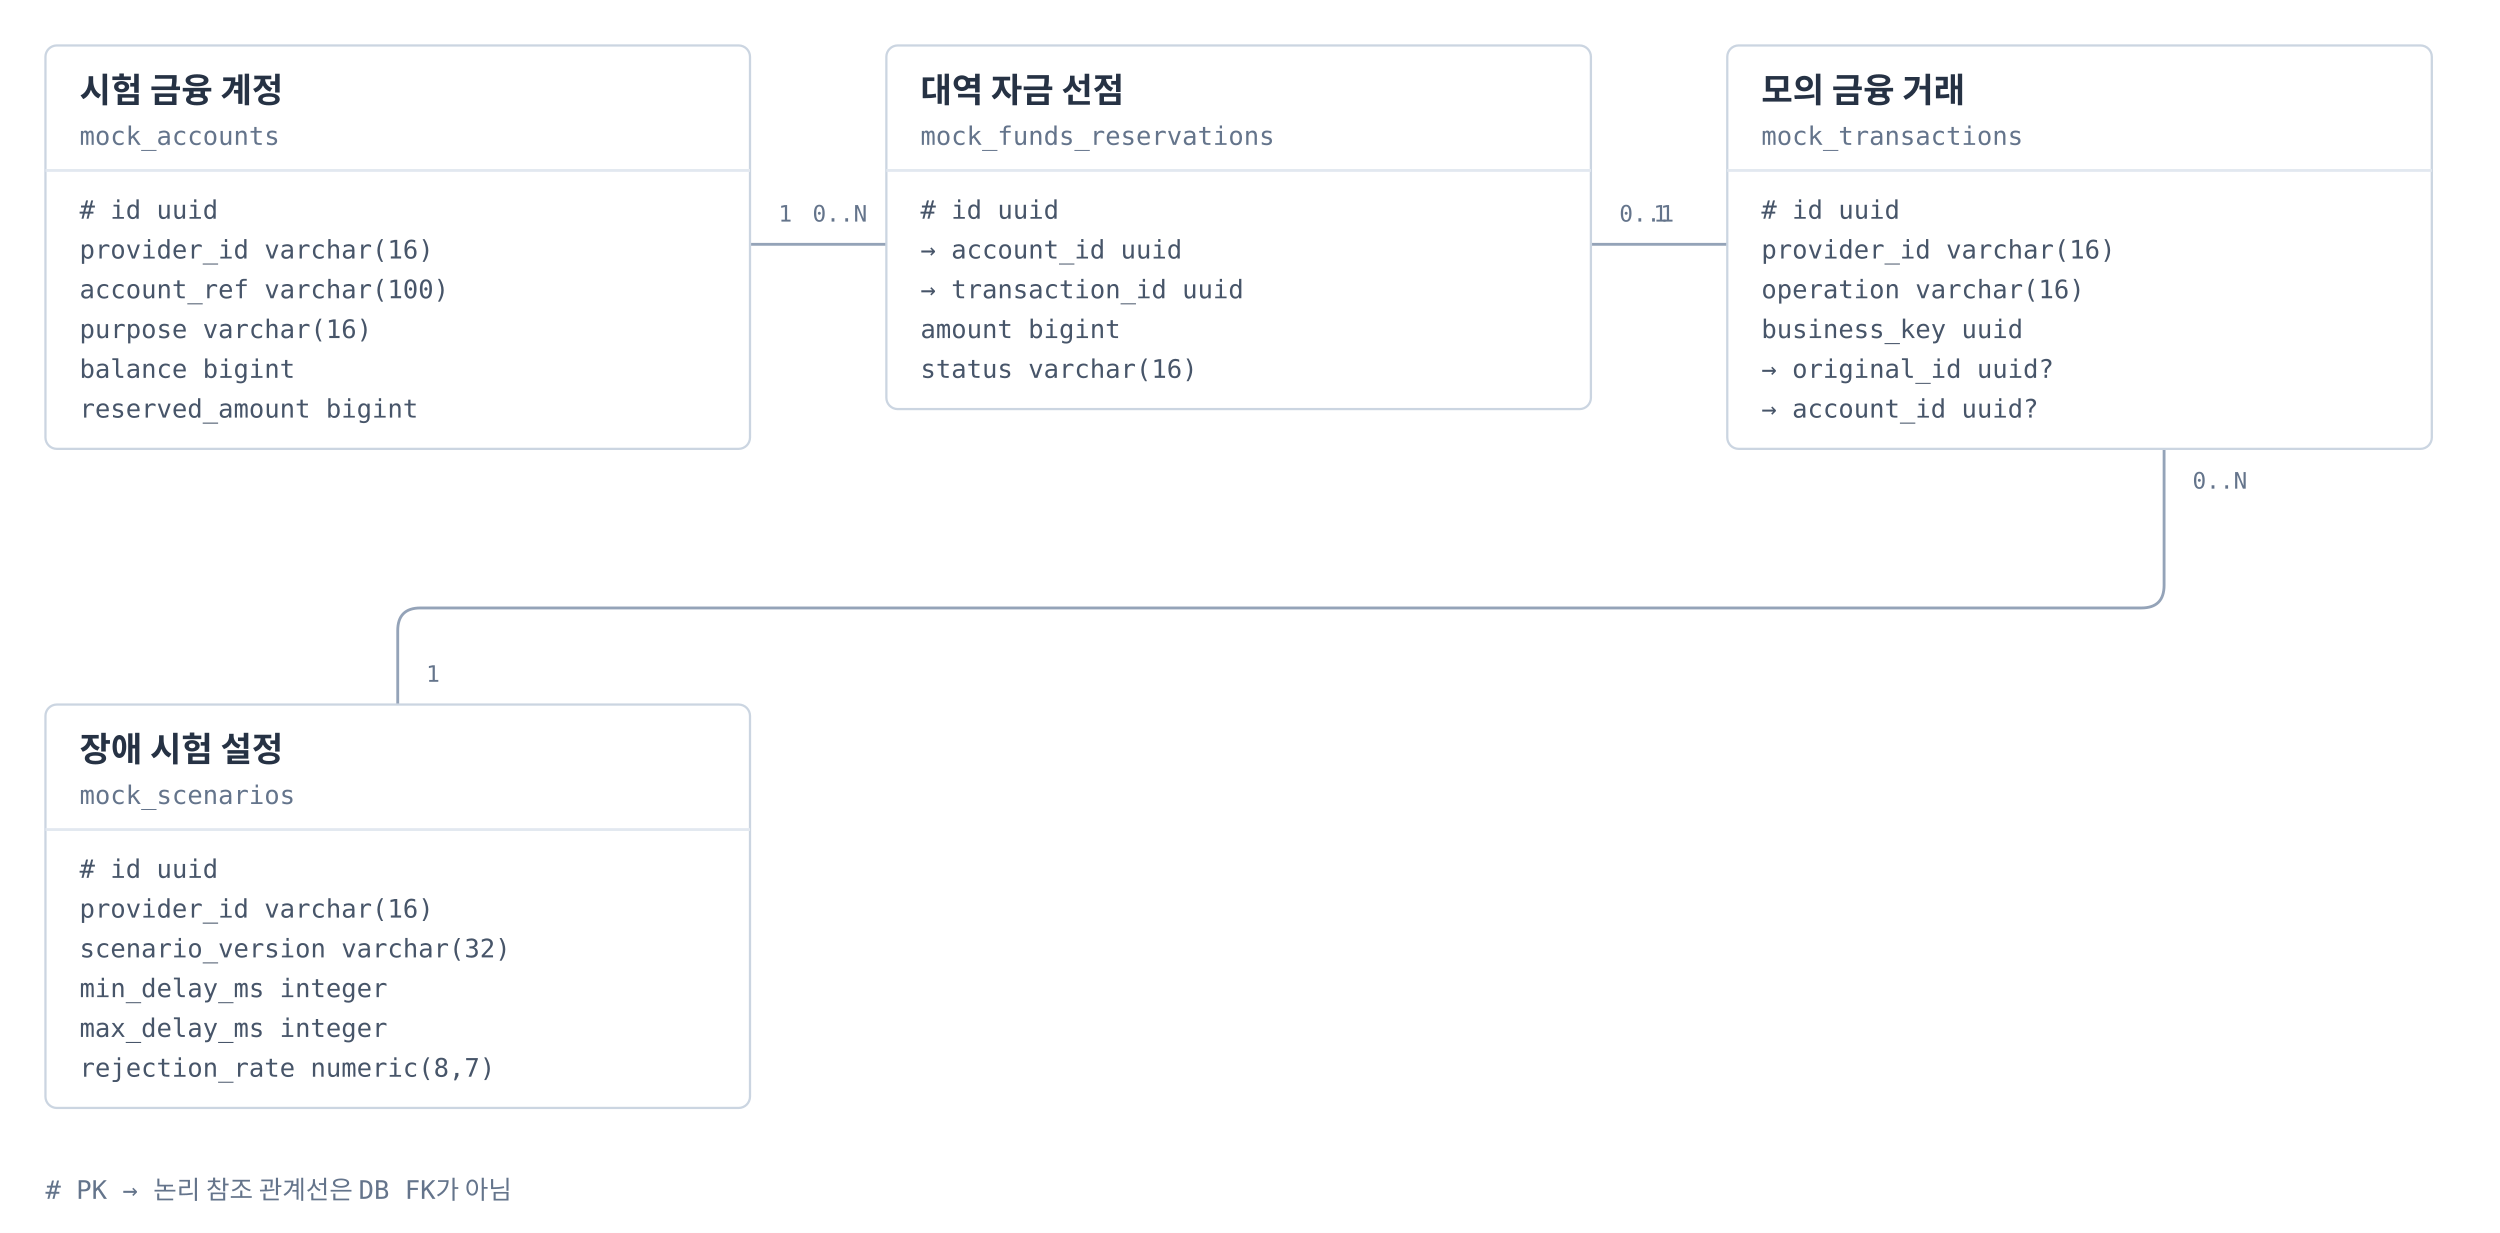
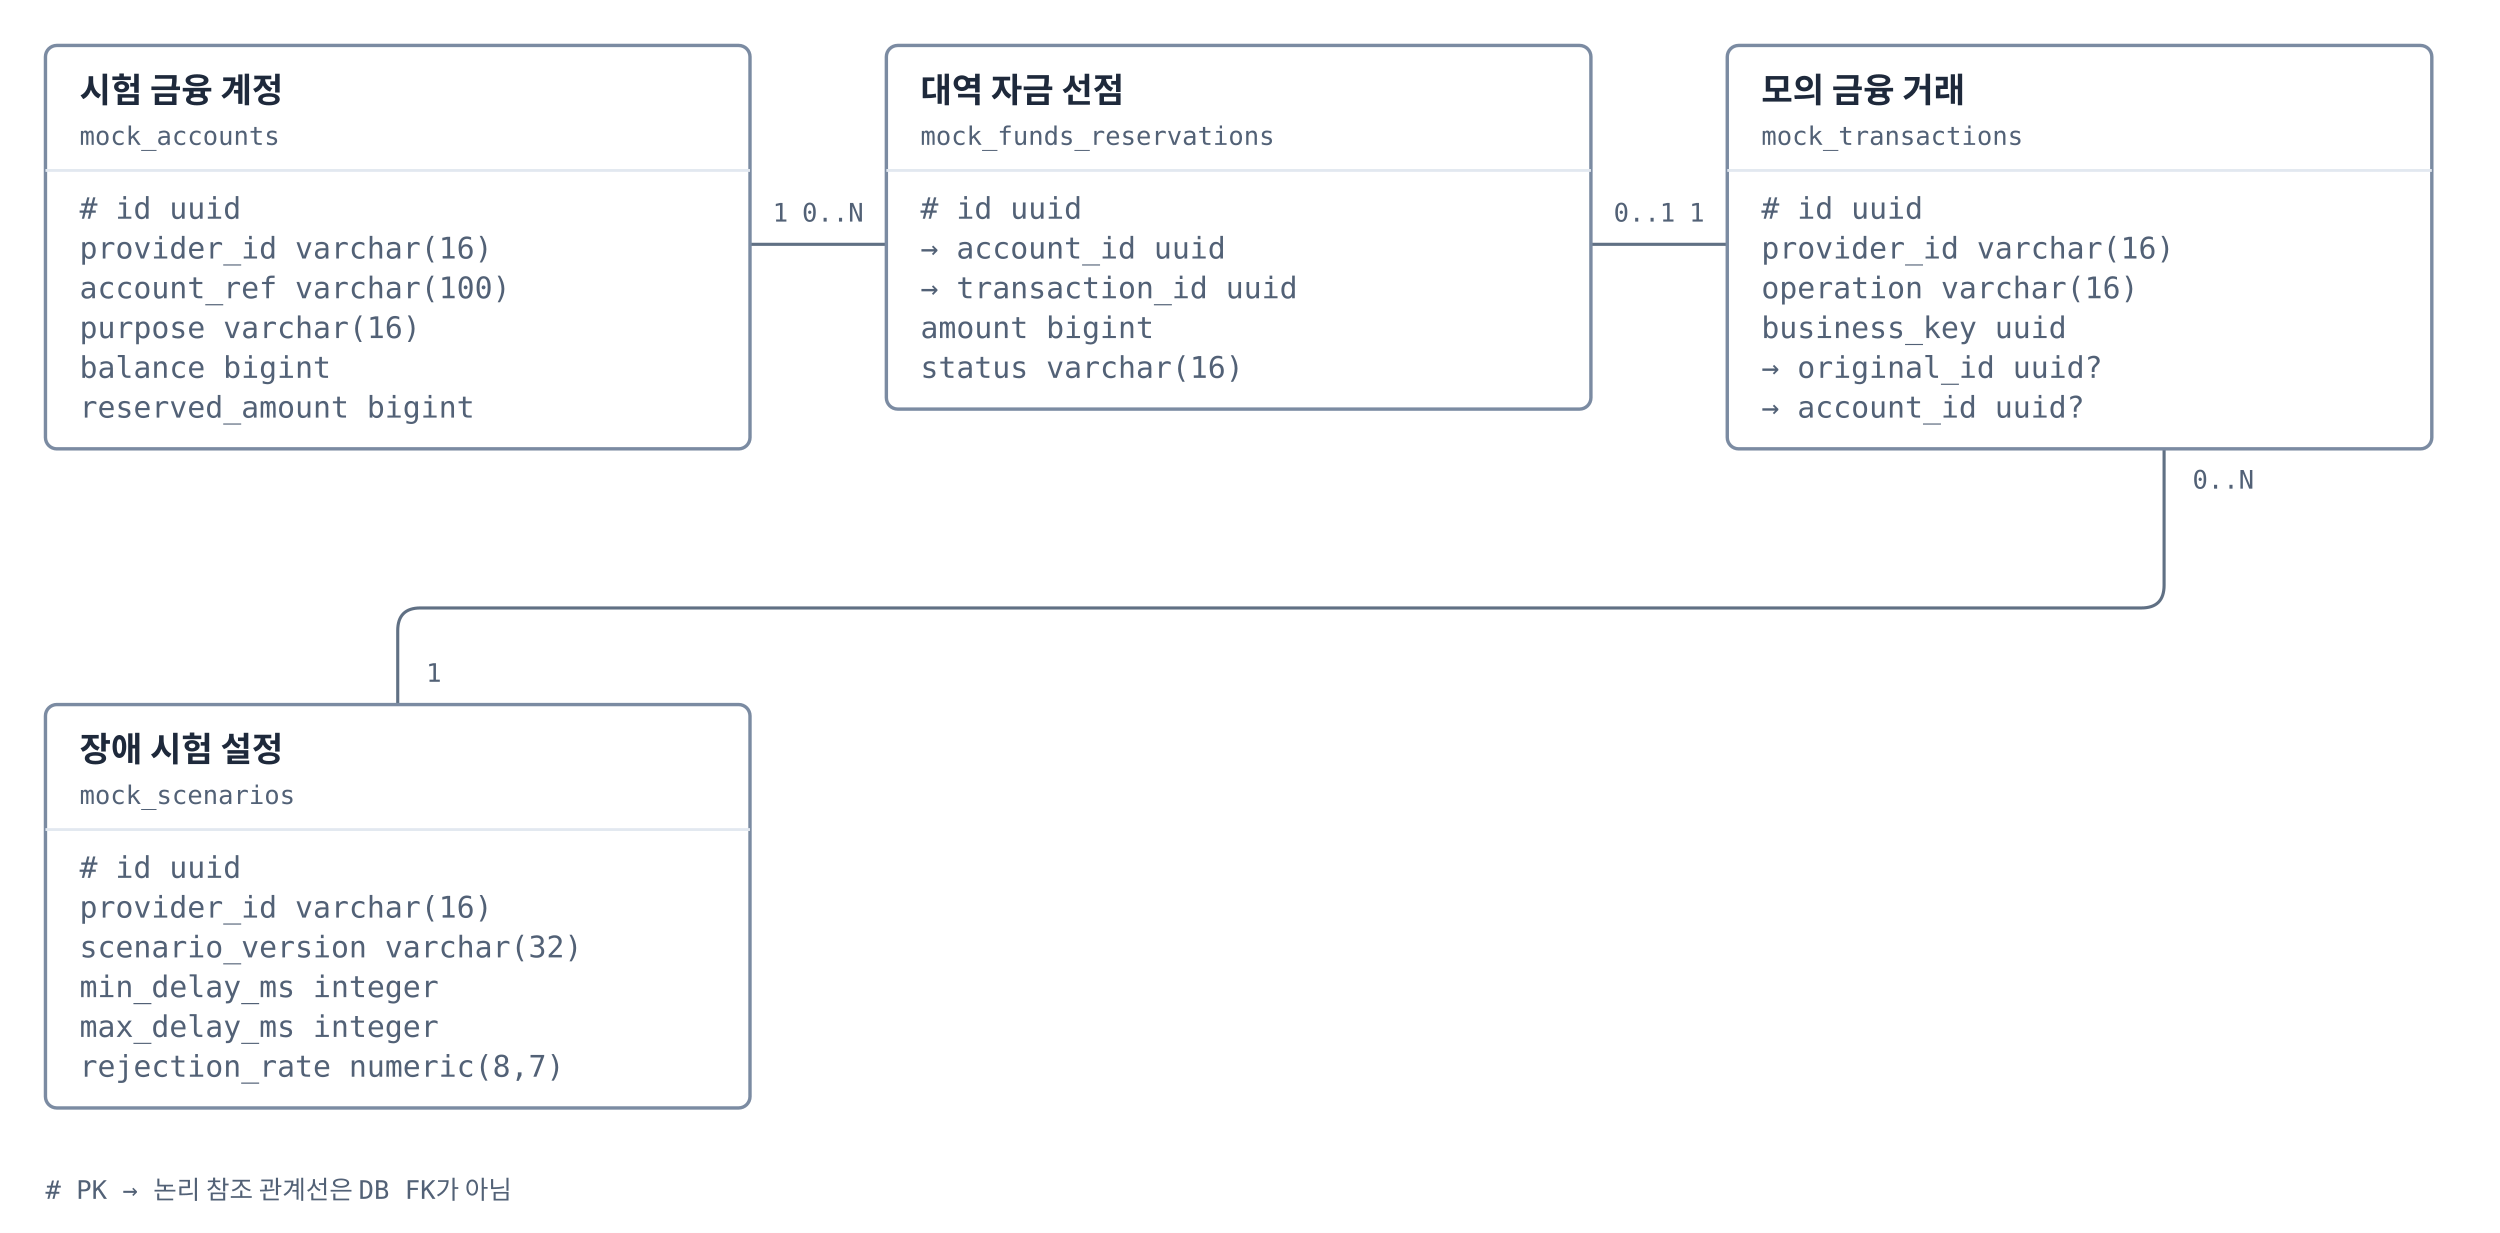
<svg xmlns="http://www.w3.org/2000/svg" width="880" height="434" viewBox="0 0 880 434" role="img" aria-labelledby="title desc">
-   <rect width="880" height="434" fill="#fff" />
-   <path data-relation="mock_accounts:mock_funds_reservations" d="M264,86 L312,86" fill="none" stroke="#94a3b8" stroke-width="1" />
-   <path data-relation="mock_funds_reservations:mock_transactions" d="M560,86 L608,86" fill="none" stroke="#94a3b8" stroke-width="1" />
-   <path data-relation="mock_scenarios:mock_transactions" d="M140.0,248 L140.0,222 Q140.0,214 148.0,214 L753.76,214 Q761.76,214 761.76,206 L761.76,158" fill="none" stroke="#94a3b8" stroke-width="1" />
+   <rect width="880" height="434" fill="#ffffff" />
+   <path data-relation="mock_accounts:mock_funds_reservations" d="M264,86 L312,86" fill="none" stroke="#607084" stroke-width="1.1" />
+   <path data-relation="mock_funds_reservations:mock_transactions" d="M560,86 L608,86" fill="none" stroke="#607084" stroke-width="1.1" />
+   <path data-relation="mock_scenarios:mock_transactions" d="M140.0,248 L140.0,222 Q140.0,214 148.0,214 L753.76,214 Q761.76,214 761.76,206 L761.76,158" fill="none" stroke="#607084" stroke-width="1.1" />
  <g data-entity="mock_accounts" data-box="16,16,248,142">
-     <rect x="16" y="16" width="248" height="142" rx="4" fill="#fff" stroke="#cbd5e1" stroke-width="0.8" />
+     <rect x="16" y="16" width="248" height="142" rx="4" fill="#ffffff" stroke="#7b8ba2" stroke-width="1.2" />
    <path d="M16 60h248" stroke="#e2e8f0" />
-     <text x="28" y="36" font-family="Geist, Arial, Apple SD Gothic Neo, sans-serif" font-size="12" font-weight="600" fill="#263244">시험 금융 계정</text>
-     <text x="28" y="51" font-family="Geist Mono, SFMono-Regular, monospace" font-size="9" font-weight="400" fill="#64748b">mock_accounts</text>
-     <text x="28" y="77" font-family="Geist Mono, SFMono-Regular, monospace" font-size="9" font-weight="400" fill="#475569"># id uuid</text>
-     <text x="28" y="91" font-family="Geist Mono, SFMono-Regular, monospace" font-size="9" font-weight="400" fill="#475569">provider_id varchar(16)</text>
-     <text x="28" y="105" font-family="Geist Mono, SFMono-Regular, monospace" font-size="9" font-weight="400" fill="#475569">account_ref varchar(100)</text>
-     <text x="28" y="119" font-family="Geist Mono, SFMono-Regular, monospace" font-size="9" font-weight="400" fill="#475569">purpose varchar(16)</text>
-     <text x="28" y="133" font-family="Geist Mono, SFMono-Regular, monospace" font-size="9" font-weight="400" fill="#475569">balance bigint</text>
-     <text x="28" y="147" font-family="Geist Mono, SFMono-Regular, monospace" font-size="9" font-weight="400" fill="#475569">reserved_amount bigint</text>
+     <text x="28" y="36" font-family="Geist, Arial, Apple SD Gothic Neo, sans-serif" font-size="12" font-weight="600" fill="#1e293b">시험 금융 계정</text>
+     <text x="28" y="51" font-family="Geist Mono, SFMono-Regular, monospace" font-size="9" font-weight="400" fill="#526176">mock_accounts</text>
+     <text x="28" y="77" font-family="Geist Mono, SFMono-Regular, monospace" font-size="10.5" font-weight="400" fill="#526176"># id uuid</text>
+     <text x="28" y="91" font-family="Geist Mono, SFMono-Regular, monospace" font-size="10.5" font-weight="400" fill="#526176">provider_id varchar(16)</text>
+     <text x="28" y="105" font-family="Geist Mono, SFMono-Regular, monospace" font-size="10.5" font-weight="400" fill="#526176">account_ref varchar(100)</text>
+     <text x="28" y="119" font-family="Geist Mono, SFMono-Regular, monospace" font-size="10.5" font-weight="400" fill="#526176">purpose varchar(16)</text>
+     <text x="28" y="133" font-family="Geist Mono, SFMono-Regular, monospace" font-size="10.5" font-weight="400" fill="#526176">balance bigint</text>
+     <text x="28" y="147" font-family="Geist Mono, SFMono-Regular, monospace" font-size="10.5" font-weight="400" fill="#526176">reserved_amount bigint</text>
  </g>
  <g data-entity="mock_funds_reservations" data-box="312,16,248,128">
-     <rect x="312" y="16" width="248" height="128" rx="4" fill="#fff" stroke="#cbd5e1" stroke-width="0.8" />
+     <rect x="312" y="16" width="248" height="128" rx="4" fill="#ffffff" stroke="#7b8ba2" stroke-width="1.2" />
    <path d="M312 60h248" stroke="#e2e8f0" />
-     <text x="324" y="36" font-family="Geist, Arial, Apple SD Gothic Neo, sans-serif" font-size="12" font-weight="600" fill="#263244">대역 자금 선점</text>
-     <text x="324" y="51" font-family="Geist Mono, SFMono-Regular, monospace" font-size="9" font-weight="400" fill="#64748b">mock_funds_reservations</text>
-     <text x="324" y="77" font-family="Geist Mono, SFMono-Regular, monospace" font-size="9" font-weight="400" fill="#475569"># id uuid</text>
-     <text x="324" y="91" font-family="Geist Mono, SFMono-Regular, monospace" font-size="9" font-weight="400" fill="#475569">→ account_id uuid</text>
-     <text x="324" y="105" font-family="Geist Mono, SFMono-Regular, monospace" font-size="9" font-weight="400" fill="#475569">→ transaction_id uuid</text>
-     <text x="324" y="119" font-family="Geist Mono, SFMono-Regular, monospace" font-size="9" font-weight="400" fill="#475569">amount bigint</text>
-     <text x="324" y="133" font-family="Geist Mono, SFMono-Regular, monospace" font-size="9" font-weight="400" fill="#475569">status varchar(16)</text>
+     <text x="324" y="36" font-family="Geist, Arial, Apple SD Gothic Neo, sans-serif" font-size="12" font-weight="600" fill="#1e293b">대역 자금 선점</text>
+     <text x="324" y="51" font-family="Geist Mono, SFMono-Regular, monospace" font-size="9" font-weight="400" fill="#526176">mock_funds_reservations</text>
+     <text x="324" y="77" font-family="Geist Mono, SFMono-Regular, monospace" font-size="10.5" font-weight="400" fill="#526176"># id uuid</text>
+     <text x="324" y="91" font-family="Geist Mono, SFMono-Regular, monospace" font-size="10.5" font-weight="400" fill="#526176">→ account_id uuid</text>
+     <text x="324" y="105" font-family="Geist Mono, SFMono-Regular, monospace" font-size="10.5" font-weight="400" fill="#526176">→ transaction_id uuid</text>
+     <text x="324" y="119" font-family="Geist Mono, SFMono-Regular, monospace" font-size="10.5" font-weight="400" fill="#526176">amount bigint</text>
+     <text x="324" y="133" font-family="Geist Mono, SFMono-Regular, monospace" font-size="10.5" font-weight="400" fill="#526176">status varchar(16)</text>
  </g>
  <g data-entity="mock_transactions" data-box="608,16,248,142">
-     <rect x="608" y="16" width="248" height="142" rx="4" fill="#fff" stroke="#cbd5e1" stroke-width="0.8" />
+     <rect x="608" y="16" width="248" height="142" rx="4" fill="#ffffff" stroke="#7b8ba2" stroke-width="1.2" />
    <path d="M608 60h248" stroke="#e2e8f0" />
-     <text x="620" y="36" font-family="Geist, Arial, Apple SD Gothic Neo, sans-serif" font-size="12" font-weight="600" fill="#263244">모의 금융 거래</text>
-     <text x="620" y="51" font-family="Geist Mono, SFMono-Regular, monospace" font-size="9" font-weight="400" fill="#64748b">mock_transactions</text>
-     <text x="620" y="77" font-family="Geist Mono, SFMono-Regular, monospace" font-size="9" font-weight="400" fill="#475569"># id uuid</text>
-     <text x="620" y="91" font-family="Geist Mono, SFMono-Regular, monospace" font-size="9" font-weight="400" fill="#475569">provider_id varchar(16)</text>
-     <text x="620" y="105" font-family="Geist Mono, SFMono-Regular, monospace" font-size="9" font-weight="400" fill="#475569">operation varchar(16)</text>
-     <text x="620" y="119" font-family="Geist Mono, SFMono-Regular, monospace" font-size="9" font-weight="400" fill="#475569">business_key uuid</text>
-     <text x="620" y="133" font-family="Geist Mono, SFMono-Regular, monospace" font-size="9" font-weight="400" fill="#475569">→ original_id uuid?</text>
-     <text x="620" y="147" font-family="Geist Mono, SFMono-Regular, monospace" font-size="9" font-weight="400" fill="#475569">→ account_id uuid?</text>
+     <text x="620" y="36" font-family="Geist, Arial, Apple SD Gothic Neo, sans-serif" font-size="12" font-weight="600" fill="#1e293b">모의 금융 거래</text>
+     <text x="620" y="51" font-family="Geist Mono, SFMono-Regular, monospace" font-size="9" font-weight="400" fill="#526176">mock_transactions</text>
+     <text x="620" y="77" font-family="Geist Mono, SFMono-Regular, monospace" font-size="10.5" font-weight="400" fill="#526176"># id uuid</text>
+     <text x="620" y="91" font-family="Geist Mono, SFMono-Regular, monospace" font-size="10.5" font-weight="400" fill="#526176">provider_id varchar(16)</text>
+     <text x="620" y="105" font-family="Geist Mono, SFMono-Regular, monospace" font-size="10.5" font-weight="400" fill="#526176">operation varchar(16)</text>
+     <text x="620" y="119" font-family="Geist Mono, SFMono-Regular, monospace" font-size="10.5" font-weight="400" fill="#526176">business_key uuid</text>
+     <text x="620" y="133" font-family="Geist Mono, SFMono-Regular, monospace" font-size="10.5" font-weight="400" fill="#526176">→ original_id uuid?</text>
+     <text x="620" y="147" font-family="Geist Mono, SFMono-Regular, monospace" font-size="10.5" font-weight="400" fill="#526176">→ account_id uuid?</text>
  </g>
  <g data-entity="mock_scenarios" data-box="16,248,248,142">
-     <rect x="16" y="248" width="248" height="142" rx="4" fill="#fff" stroke="#cbd5e1" stroke-width="0.8" />
+     <rect x="16" y="248" width="248" height="142" rx="4" fill="#ffffff" stroke="#7b8ba2" stroke-width="1.2" />
    <path d="M16 292h248" stroke="#e2e8f0" />
-     <text x="28" y="268" font-family="Geist, Arial, Apple SD Gothic Neo, sans-serif" font-size="12" font-weight="600" fill="#263244">장애 시험 설정</text>
-     <text x="28" y="283" font-family="Geist Mono, SFMono-Regular, monospace" font-size="9" font-weight="400" fill="#64748b">mock_scenarios</text>
-     <text x="28" y="309" font-family="Geist Mono, SFMono-Regular, monospace" font-size="9" font-weight="400" fill="#475569"># id uuid</text>
-     <text x="28" y="323" font-family="Geist Mono, SFMono-Regular, monospace" font-size="9" font-weight="400" fill="#475569">provider_id varchar(16)</text>
-     <text x="28" y="337" font-family="Geist Mono, SFMono-Regular, monospace" font-size="9" font-weight="400" fill="#475569">scenario_version varchar(32)</text>
-     <text x="28" y="351" font-family="Geist Mono, SFMono-Regular, monospace" font-size="9" font-weight="400" fill="#475569">min_delay_ms integer</text>
-     <text x="28" y="365" font-family="Geist Mono, SFMono-Regular, monospace" font-size="9" font-weight="400" fill="#475569">max_delay_ms integer</text>
-     <text x="28" y="379" font-family="Geist Mono, SFMono-Regular, monospace" font-size="9" font-weight="400" fill="#475569">rejection_rate numeric(8,7)</text>
+     <text x="28" y="268" font-family="Geist, Arial, Apple SD Gothic Neo, sans-serif" font-size="12" font-weight="600" fill="#1e293b">장애 시험 설정</text>
+     <text x="28" y="283" font-family="Geist Mono, SFMono-Regular, monospace" font-size="9" font-weight="400" fill="#526176">mock_scenarios</text>
+     <text x="28" y="309" font-family="Geist Mono, SFMono-Regular, monospace" font-size="10.5" font-weight="400" fill="#526176"># id uuid</text>
+     <text x="28" y="323" font-family="Geist Mono, SFMono-Regular, monospace" font-size="10.5" font-weight="400" fill="#526176">provider_id varchar(16)</text>
+     <text x="28" y="337" font-family="Geist Mono, SFMono-Regular, monospace" font-size="10.5" font-weight="400" fill="#526176">scenario_version varchar(32)</text>
+     <text x="28" y="351" font-family="Geist Mono, SFMono-Regular, monospace" font-size="10.5" font-weight="400" fill="#526176">min_delay_ms integer</text>
+     <text x="28" y="365" font-family="Geist Mono, SFMono-Regular, monospace" font-size="10.5" font-weight="400" fill="#526176">max_delay_ms integer</text>
+     <text x="28" y="379" font-family="Geist Mono, SFMono-Regular, monospace" font-size="10.5" font-weight="400" fill="#526176">rejection_rate numeric(8,7)</text>
  </g>
-   <text x="274" y="78" font-family="Geist Mono, SFMono-Regular, monospace" font-size="8" font-weight="400" fill="#64748b">1</text>
-   <text x="286" y="78" font-family="Geist Mono, SFMono-Regular, monospace" font-size="8" font-weight="400" fill="#64748b">0..N</text>
-   <text x="570" y="78" font-family="Geist Mono, SFMono-Regular, monospace" font-size="8" font-weight="400" fill="#64748b">0..1</text>
-   <text x="582" y="78" font-family="Geist Mono, SFMono-Regular, monospace" font-size="8" font-weight="400" fill="#64748b">1</text>
-   <text x="150.0" y="240" font-family="Geist Mono, SFMono-Regular, monospace" font-size="8" font-weight="400" fill="#64748b">1</text>
-   <text x="771.76" y="172" font-family="Geist Mono, SFMono-Regular, monospace" font-size="8" font-weight="400" fill="#64748b">0..N</text>
-   <text x="16" y="422" font-family="Geist Mono, SFMono-Regular, monospace" font-size="9" font-weight="400" fill="#64748b"># PK   → 논리 참조   관계선은 DB FK가 아님</text>
+   <text x="272" y="78" font-family="Geist Mono, SFMono-Regular, monospace" font-size="9" font-weight="400" fill="#526176" text-anchor="start">1</text>
+   <text x="304" y="78" font-family="Geist Mono, SFMono-Regular, monospace" font-size="9" font-weight="400" fill="#526176" text-anchor="end">0..N</text>
+   <text x="568" y="78" font-family="Geist Mono, SFMono-Regular, monospace" font-size="9" font-weight="400" fill="#526176" text-anchor="start">0..1</text>
+   <text x="600" y="78" font-family="Geist Mono, SFMono-Regular, monospace" font-size="9" font-weight="400" fill="#526176" text-anchor="end">1</text>
+   <text x="150.0" y="240" font-family="Geist Mono, SFMono-Regular, monospace" font-size="9" font-weight="400" fill="#526176">1</text>
+   <text x="771.76" y="172" font-family="Geist Mono, SFMono-Regular, monospace" font-size="9" font-weight="400" fill="#526176">0..N</text>
+   <text x="16" y="422" font-family="Geist Mono, SFMono-Regular, monospace" font-size="9" font-weight="400" fill="#526176"># PK   → 논리 참조   관계선은 DB FK가 아님</text>
</svg>
